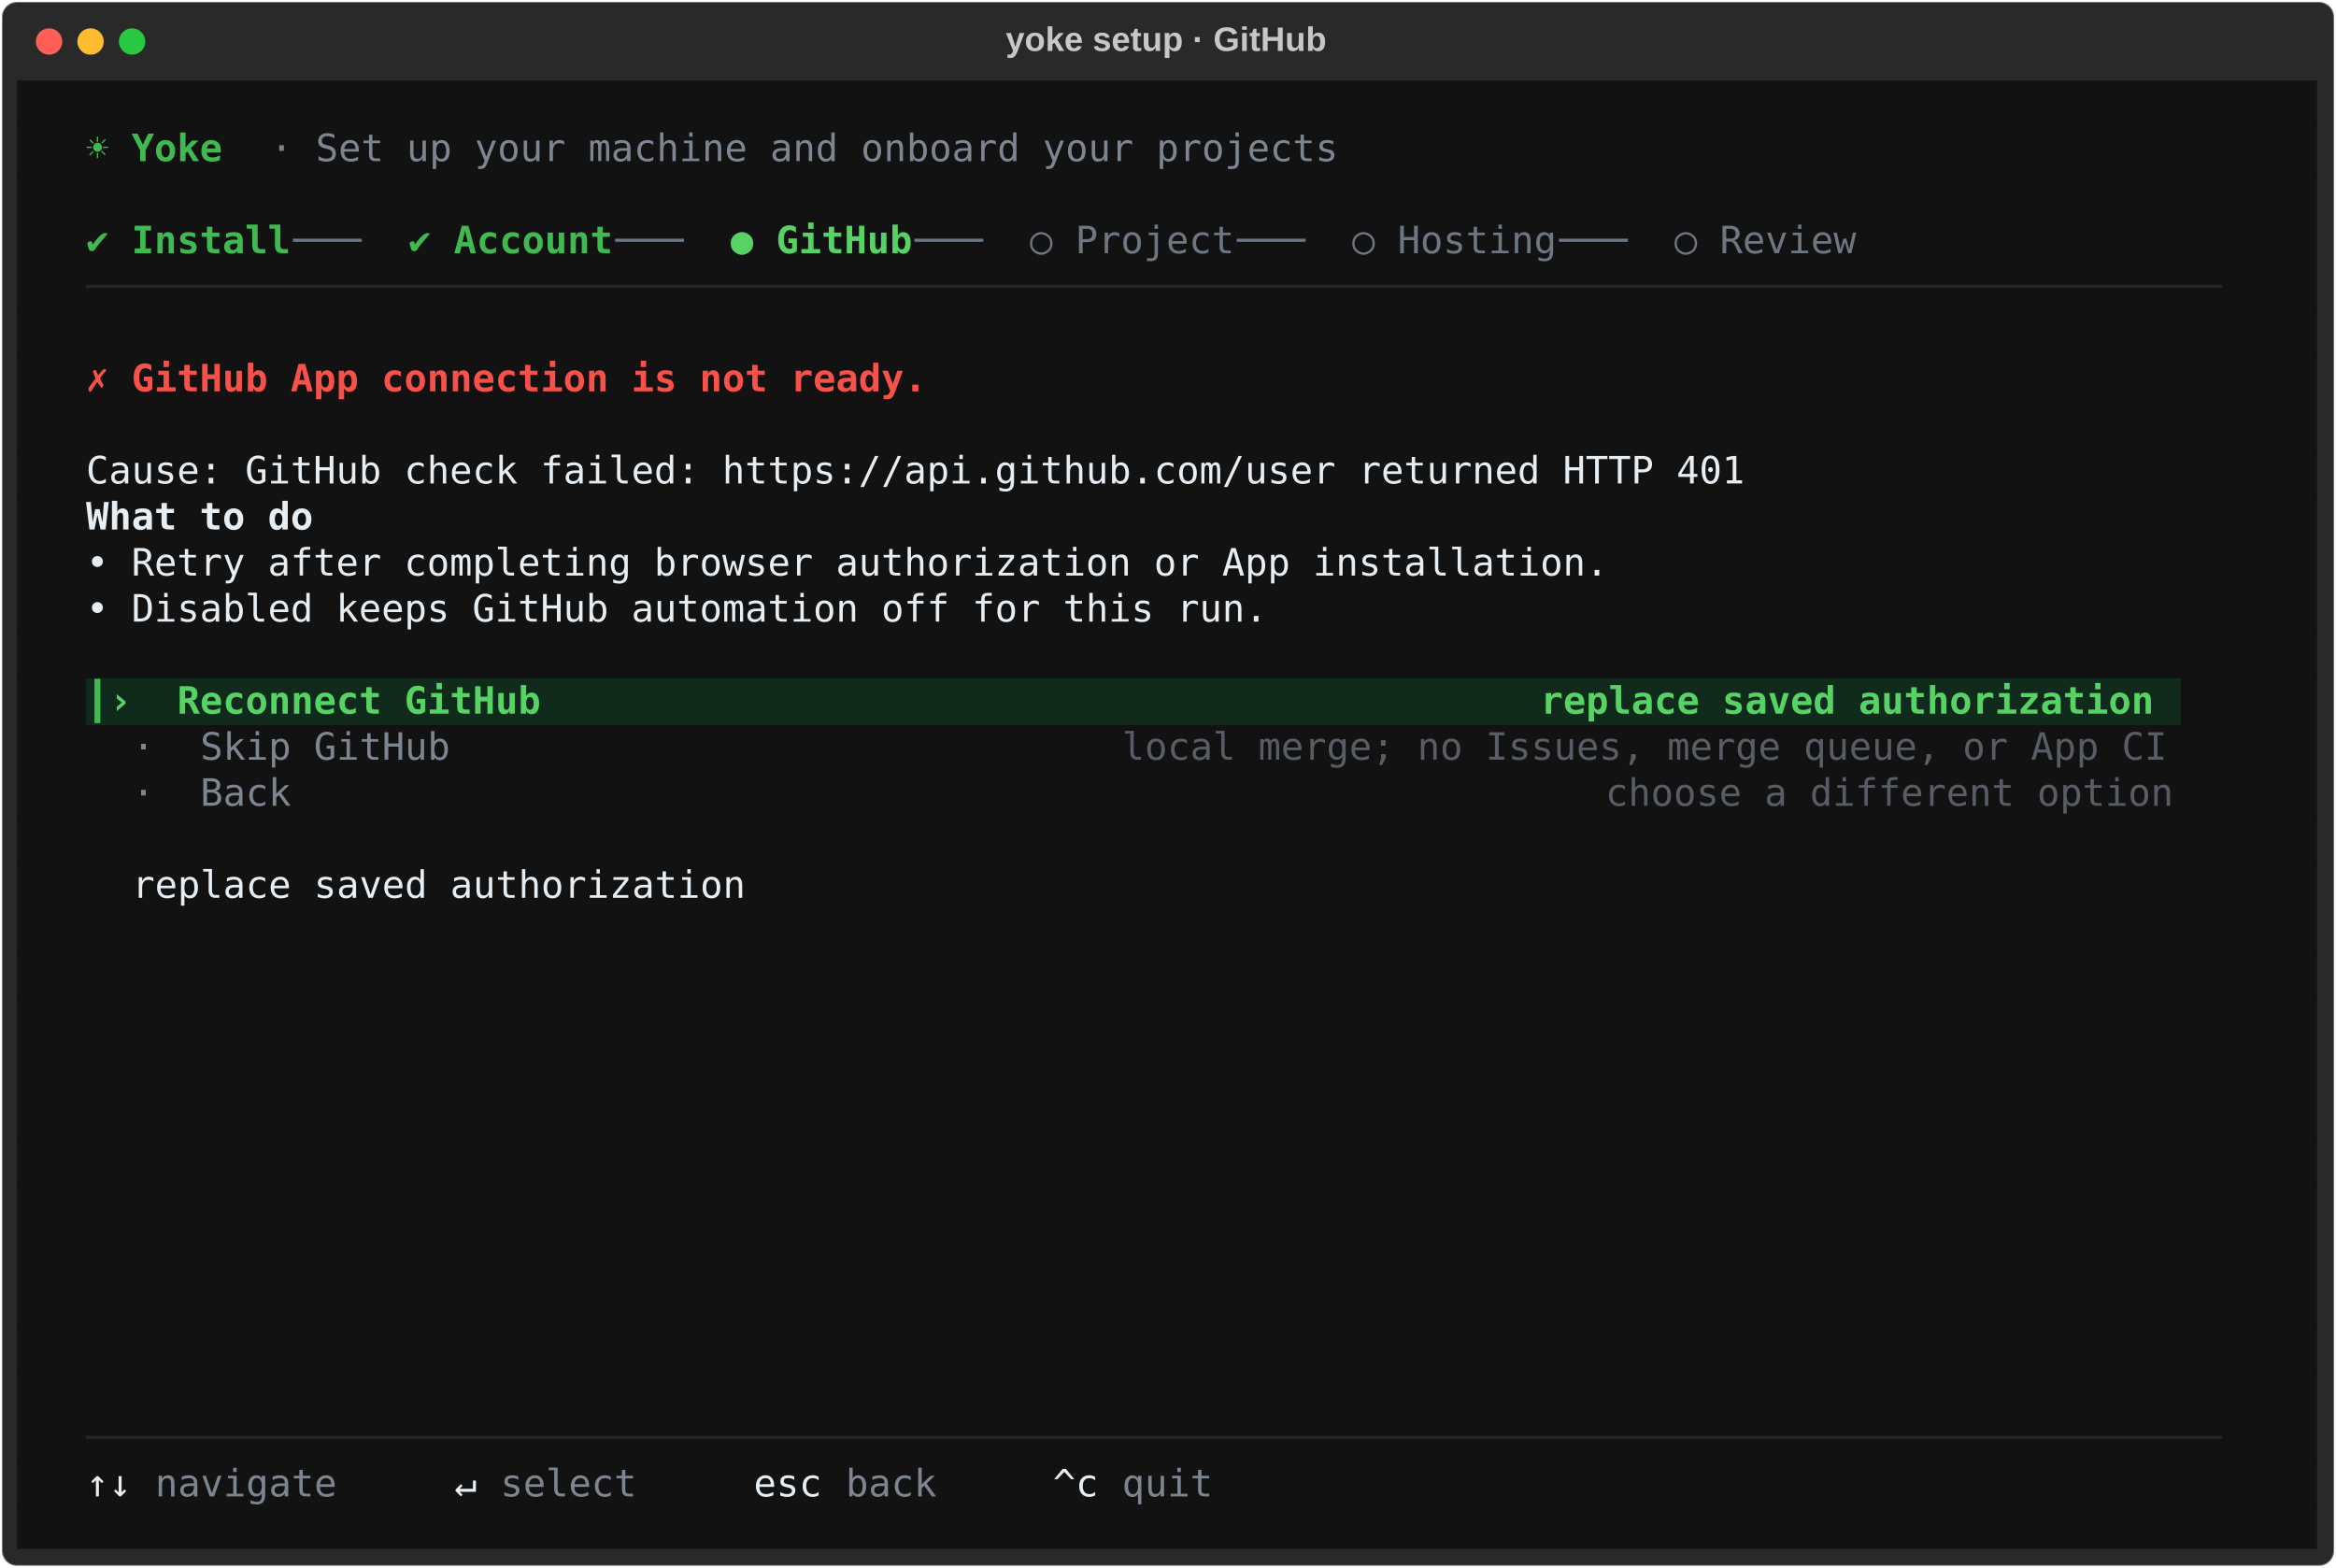
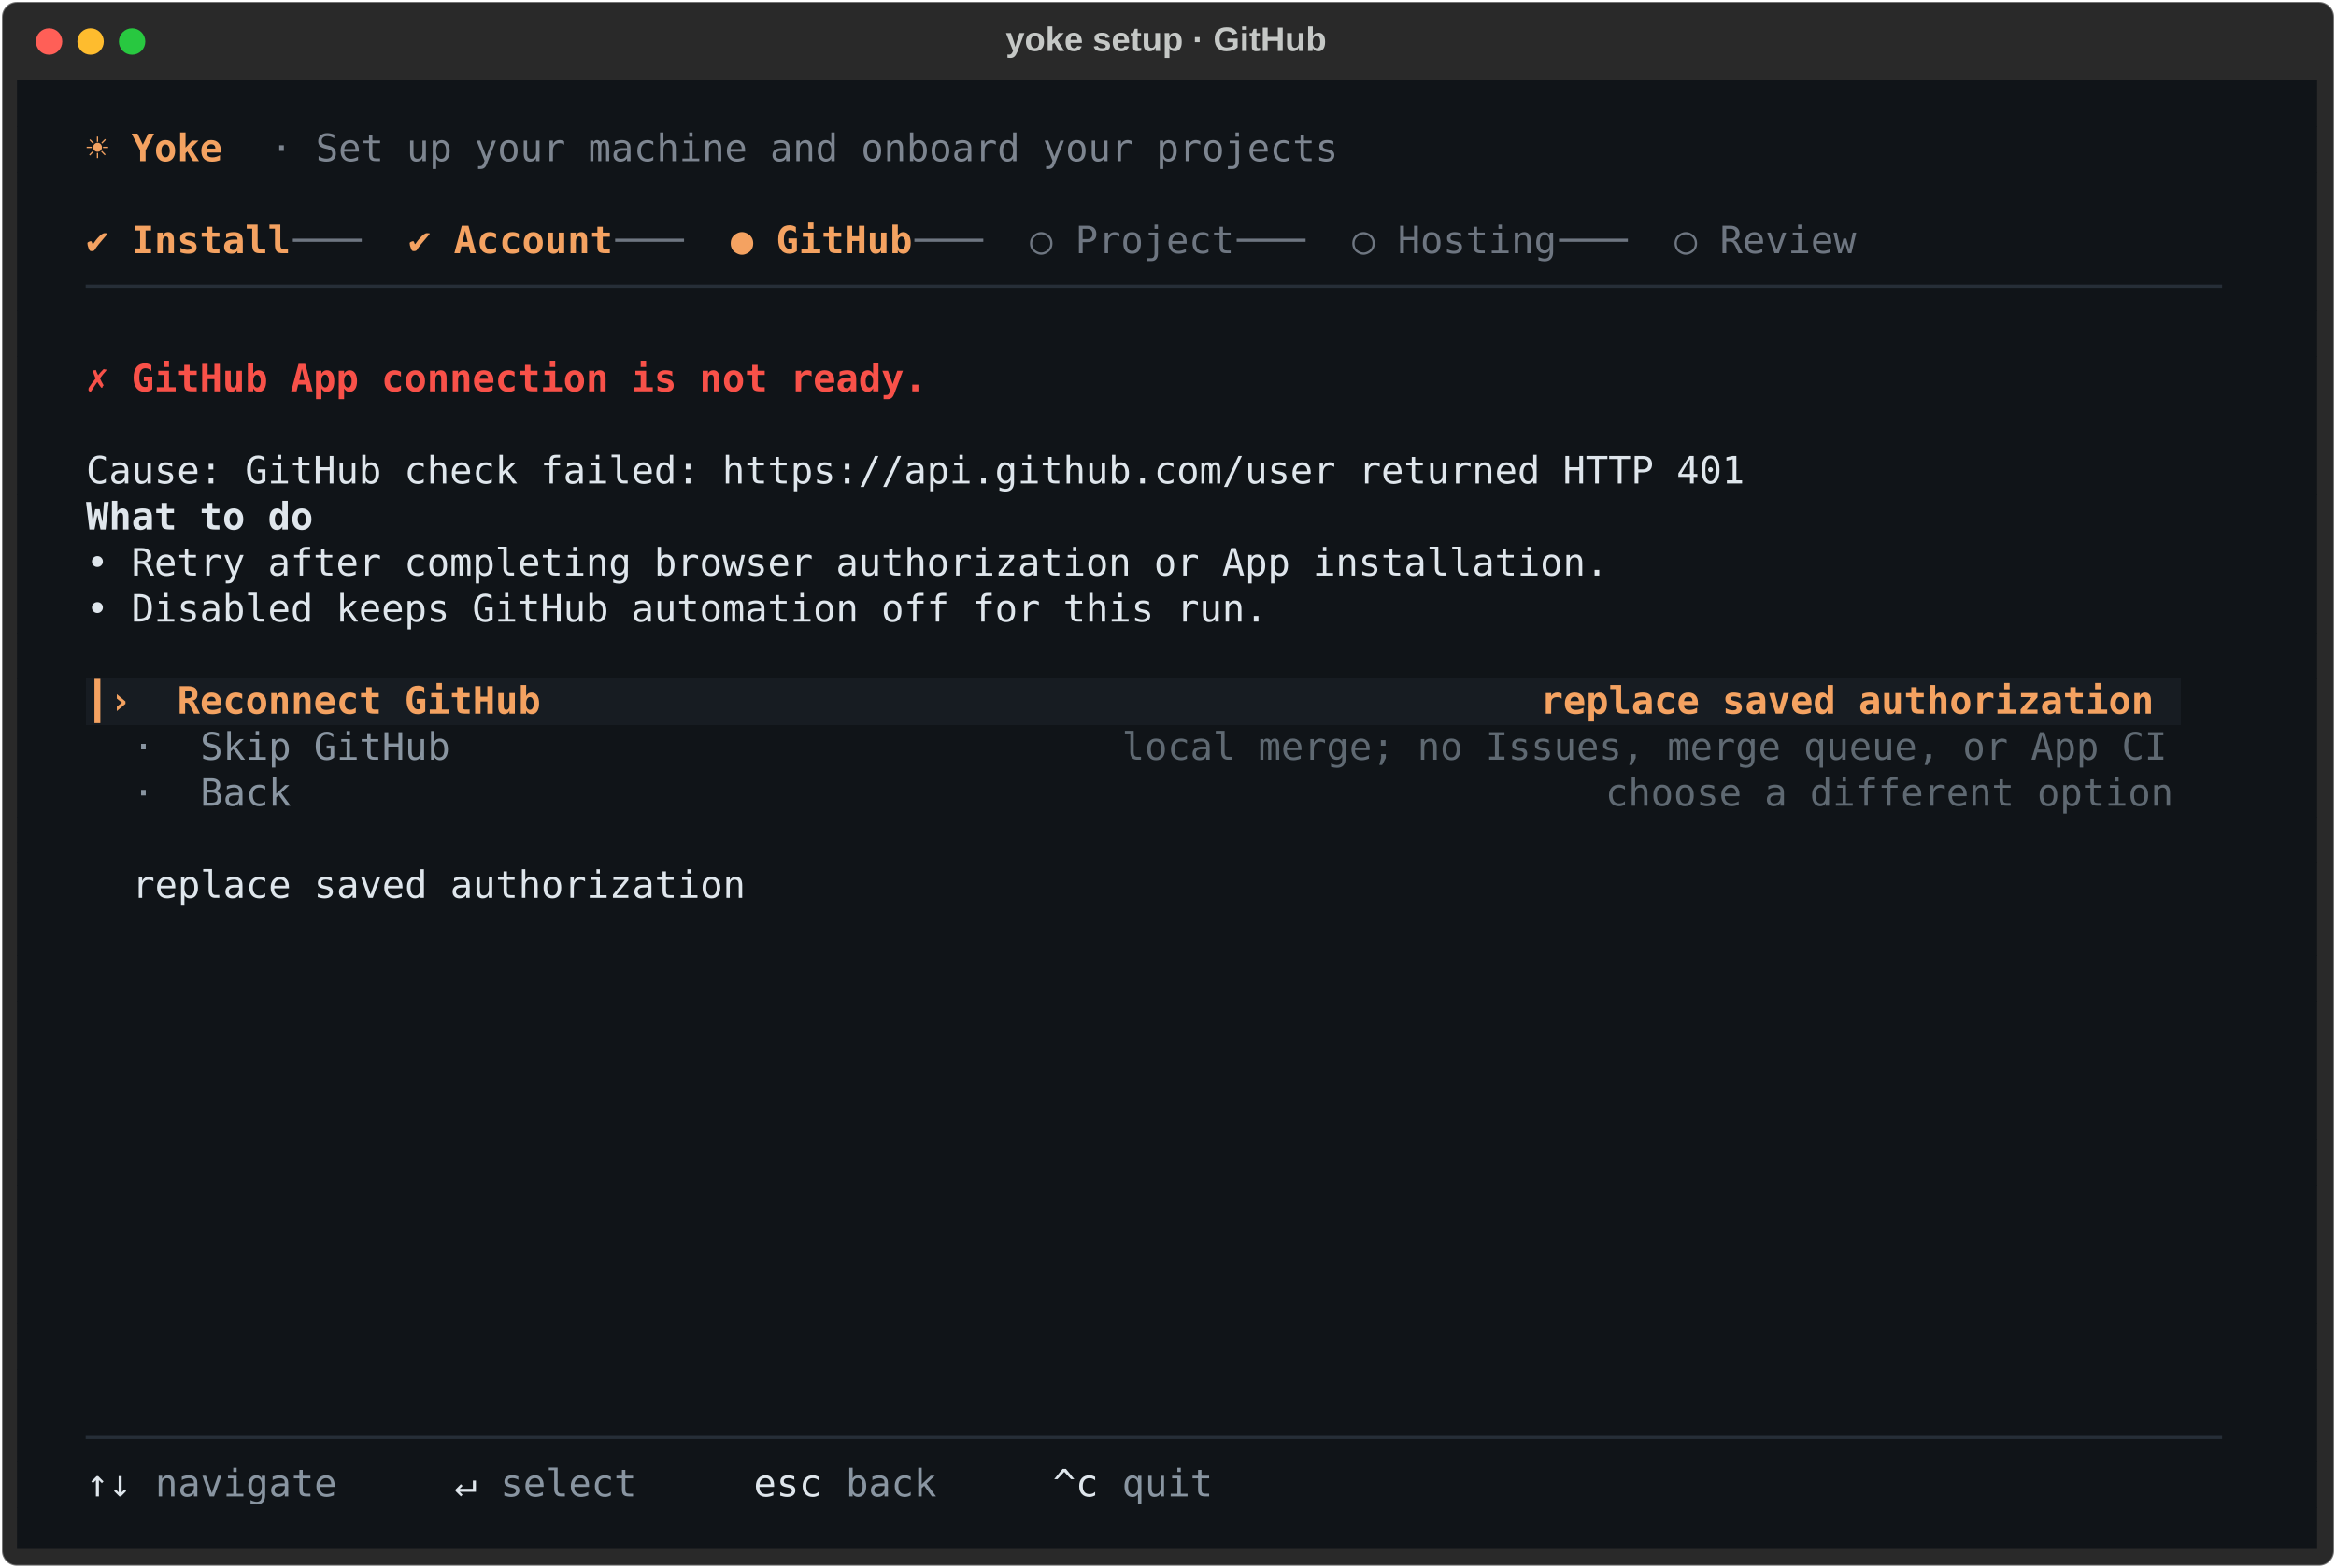
<svg xmlns="http://www.w3.org/2000/svg" class="rich-terminal" viewBox="0 0 1238 830.8">
  <style>

    @font-face {
        font-family: "Fira Code";
        src: local("FiraCode-Regular"),
                url("https://cdnjs.cloudflare.com/ajax/libs/firacode/{{VERSION}}/woff2/FiraCode-Regular.woff2") format("woff2"),
                url("https://cdnjs.cloudflare.com/ajax/libs/firacode/{{VERSION}}/woff/FiraCode-Regular.woff") format("woff");
        font-style: normal;
        font-weight: 400;
    }
    @font-face {
        font-family: "Fira Code";
        src: local("FiraCode-Bold"),
                url("https://cdnjs.cloudflare.com/ajax/libs/firacode/{{VERSION}}/woff2/FiraCode-Bold.woff2") format("woff2"),
                url("https://cdnjs.cloudflare.com/ajax/libs/firacode/{{VERSION}}/woff/FiraCode-Bold.woff") format("woff");
        font-style: bold;
        font-weight: 700;
    }

    .terminal-YOKE-matrix {
        font-family: Fira Code, monospace;
        font-size: 20px;
        line-height: 24.4px;
        font-variant-east-asian: full-width;
    }

    .terminal-YOKE-title {
        font-size: 18px;
        font-weight: bold;
        font-family: arial;
    }

- .terminal-YOKE-r2 { fill: #3fb950;font-weight: bold }
- .terminal-YOKE-r3 { fill: #e6edf3 }
+ .terminal-YOKE-r2 { fill: #f4a261;font-weight: bold }
+ .terminal-YOKE-r3 { fill: #dfe6ec }
.terminal-YOKE-r4 { fill: #7d8590 }
.terminal-YOKE-r5 { fill: #6e7681 }
- .terminal-YOKE-r6 { fill: #56d364;font-weight: bold }
- .terminal-YOKE-r7 { fill: #21262d }
- .terminal-YOKE-r8 { fill: #f85149;font-weight: bold }
- .terminal-YOKE-r9 { fill: #e6edf3;font-weight: bold }
- .terminal-YOKE-r10 { fill: #3fb950 }
- .terminal-YOKE-r12 { fill: #585d65 }
+ .terminal-YOKE-r6 { fill: #262e37 }
+ .terminal-YOKE-r7 { fill: #f85149;font-weight: bold }
+ .terminal-YOKE-r8 { fill: #dfe6ec;font-weight: bold }
+ .terminal-YOKE-r9 { fill: #f4a261 }
+ .terminal-YOKE-r11 { fill: #8995a1 }
+ .terminal-YOKE-r12 { fill: #5f6972 }
    </style>
  <defs>
    <clipPath id="terminal-YOKE-clip-terminal">
      <rect x="0" y="0" width="1219.0" height="779.8" />
    </clipPath>
    <clipPath id="terminal-YOKE-line-0">
      <rect x="0" y="1.5" width="1220" height="24.65" />
    </clipPath>
    <clipPath id="terminal-YOKE-line-1">
      <rect x="0" y="25.9" width="1220" height="24.65" />
    </clipPath>
    <clipPath id="terminal-YOKE-line-2">
      <rect x="0" y="50.3" width="1220" height="24.65" />
    </clipPath>
    <clipPath id="terminal-YOKE-line-3">
      <rect x="0" y="74.7" width="1220" height="24.65" />
    </clipPath>
    <clipPath id="terminal-YOKE-line-4">
      <rect x="0" y="99.1" width="1220" height="24.65" />
    </clipPath>
    <clipPath id="terminal-YOKE-line-5">
      <rect x="0" y="123.5" width="1220" height="24.65" />
    </clipPath>
    <clipPath id="terminal-YOKE-line-6">
      <rect x="0" y="147.9" width="1220" height="24.65" />
    </clipPath>
    <clipPath id="terminal-YOKE-line-7">
      <rect x="0" y="172.3" width="1220" height="24.65" />
    </clipPath>
    <clipPath id="terminal-YOKE-line-8">
      <rect x="0" y="196.7" width="1220" height="24.65" />
    </clipPath>
    <clipPath id="terminal-YOKE-line-9">
      <rect x="0" y="221.1" width="1220" height="24.65" />
    </clipPath>
    <clipPath id="terminal-YOKE-line-10">
      <rect x="0" y="245.5" width="1220" height="24.65" />
    </clipPath>
    <clipPath id="terminal-YOKE-line-11">
      <rect x="0" y="269.9" width="1220" height="24.65" />
    </clipPath>
    <clipPath id="terminal-YOKE-line-12">
      <rect x="0" y="294.3" width="1220" height="24.65" />
    </clipPath>
    <clipPath id="terminal-YOKE-line-13">
      <rect x="0" y="318.7" width="1220" height="24.65" />
    </clipPath>
    <clipPath id="terminal-YOKE-line-14">
      <rect x="0" y="343.1" width="1220" height="24.65" />
    </clipPath>
    <clipPath id="terminal-YOKE-line-15">
      <rect x="0" y="367.5" width="1220" height="24.65" />
    </clipPath>
    <clipPath id="terminal-YOKE-line-16">
      <rect x="0" y="391.9" width="1220" height="24.65" />
    </clipPath>
    <clipPath id="terminal-YOKE-line-17">
      <rect x="0" y="416.3" width="1220" height="24.65" />
    </clipPath>
    <clipPath id="terminal-YOKE-line-18">
      <rect x="0" y="440.7" width="1220" height="24.65" />
    </clipPath>
    <clipPath id="terminal-YOKE-line-19">
      <rect x="0" y="465.1" width="1220" height="24.65" />
    </clipPath>
    <clipPath id="terminal-YOKE-line-20">
      <rect x="0" y="489.5" width="1220" height="24.65" />
    </clipPath>
    <clipPath id="terminal-YOKE-line-21">
      <rect x="0" y="513.9" width="1220" height="24.65" />
    </clipPath>
    <clipPath id="terminal-YOKE-line-22">
      <rect x="0" y="538.3" width="1220" height="24.65" />
    </clipPath>
    <clipPath id="terminal-YOKE-line-23">
      <rect x="0" y="562.7" width="1220" height="24.65" />
    </clipPath>
    <clipPath id="terminal-YOKE-line-24">
      <rect x="0" y="587.1" width="1220" height="24.65" />
    </clipPath>
    <clipPath id="terminal-YOKE-line-25">
      <rect x="0" y="611.5" width="1220" height="24.65" />
    </clipPath>
    <clipPath id="terminal-YOKE-line-26">
      <rect x="0" y="635.9" width="1220" height="24.65" />
    </clipPath>
    <clipPath id="terminal-YOKE-line-27">
      <rect x="0" y="660.3" width="1220" height="24.65" />
    </clipPath>
    <clipPath id="terminal-YOKE-line-28">
      <rect x="0" y="684.7" width="1220" height="24.65" />
    </clipPath>
    <clipPath id="terminal-YOKE-line-29">
      <rect x="0" y="709.1" width="1220" height="24.65" />
    </clipPath>
    <clipPath id="terminal-YOKE-line-30">
      <rect x="0" y="733.5" width="1220" height="24.65" />
    </clipPath>
  </defs>
  <rect fill="#292929" stroke="rgba(255,255,255,0.35)" stroke-width="1" x="1" y="1" width="1236" height="828.8" rx="8" />
  <text class="terminal-YOKE-title" fill="#c5c8c6" text-anchor="middle" x="618" y="27">yoke setup · GitHub</text>
  <g transform="translate(26,22)">
    <circle cx="0" cy="0" r="7" fill="#ff5f57" />
    <circle cx="22" cy="0" r="7" fill="#febc2e" />
    <circle cx="44" cy="0" r="7" fill="#28c840" />
  </g>
  <g transform="translate(9, 41)" clip-path="url(#terminal-YOKE-clip-terminal)">
-     <rect fill="#121212" x="0" y="1.5" width="1220" height="24.65" shape-rendering="crispEdges" />
-     <rect fill="#121212" x="0" y="25.9" width="36.6" height="24.65" shape-rendering="crispEdges" />
-     <rect fill="#121212" x="36.6" y="25.9" width="73.2" height="24.65" shape-rendering="crispEdges" />
-     <rect fill="#121212" x="109.8" y="25.9" width="24.4" height="24.65" shape-rendering="crispEdges" />
-     <rect fill="#121212" x="134.2" y="25.9" width="573.4" height="24.65" shape-rendering="crispEdges" />
-     <rect fill="#121212" x="707.6" y="25.9" width="475.8" height="24.65" shape-rendering="crispEdges" />
-     <rect fill="#121212" x="1183.4" y="25.9" width="36.6" height="24.65" shape-rendering="crispEdges" />
-     <rect fill="#121212" x="0" y="50.3" width="1220" height="24.65" shape-rendering="crispEdges" />
-     <rect fill="#121212" x="0" y="74.7" width="36.6" height="24.65" shape-rendering="crispEdges" />
-     <rect fill="#121212" x="36.6" y="74.7" width="109.8" height="24.65" shape-rendering="crispEdges" />
-     <rect fill="#121212" x="146.4" y="74.7" width="61" height="24.65" shape-rendering="crispEdges" />
-     <rect fill="#121212" x="207.4" y="74.7" width="109.8" height="24.65" shape-rendering="crispEdges" />
-     <rect fill="#121212" x="317.2" y="74.7" width="61" height="24.65" shape-rendering="crispEdges" />
-     <rect fill="#121212" x="378.2" y="74.7" width="97.6" height="24.65" shape-rendering="crispEdges" />
-     <rect fill="#121212" x="475.8" y="74.7" width="61" height="24.65" shape-rendering="crispEdges" />
-     <rect fill="#121212" x="536.8" y="74.7" width="109.8" height="24.65" shape-rendering="crispEdges" />
-     <rect fill="#121212" x="646.6" y="74.7" width="61" height="24.65" shape-rendering="crispEdges" />
-     <rect fill="#121212" x="707.6" y="74.7" width="109.8" height="24.65" shape-rendering="crispEdges" />
-     <rect fill="#121212" x="817.4" y="74.7" width="61" height="24.65" shape-rendering="crispEdges" />
-     <rect fill="#121212" x="878.4" y="74.7" width="97.6" height="24.65" shape-rendering="crispEdges" />
-     <rect fill="#121212" x="976" y="74.7" width="207.4" height="24.65" shape-rendering="crispEdges" />
-     <rect fill="#121212" x="1183.4" y="74.7" width="36.6" height="24.65" shape-rendering="crispEdges" />
-     <rect fill="#121212" x="0" y="99.1" width="36.6" height="24.65" shape-rendering="crispEdges" />
-     <rect fill="#121212" x="36.6" y="99.1" width="1146.8" height="24.65" shape-rendering="crispEdges" />
-     <rect fill="#121212" x="1183.4" y="99.1" width="36.6" height="24.65" shape-rendering="crispEdges" />
-     <rect fill="#121212" x="0" y="123.5" width="1220" height="24.65" shape-rendering="crispEdges" />
-     <rect fill="#121212" x="0" y="147.9" width="36.6" height="24.65" shape-rendering="crispEdges" />
-     <rect fill="#121212" x="36.6" y="147.9" width="451.4" height="24.65" shape-rendering="crispEdges" />
-     <rect fill="#121212" x="488" y="147.9" width="695.4" height="24.65" shape-rendering="crispEdges" />
-     <rect fill="#121212" x="1183.4" y="147.9" width="36.6" height="24.65" shape-rendering="crispEdges" />
-     <rect fill="#121212" x="0" y="172.3" width="36.6" height="24.65" shape-rendering="crispEdges" />
-     <rect fill="#121212" x="36.6" y="172.3" width="0" height="24.65" shape-rendering="crispEdges" />
-     <rect fill="#121212" x="36.6" y="172.3" width="1146.8" height="24.65" shape-rendering="crispEdges" />
-     <rect fill="#121212" x="1183.4" y="172.3" width="36.6" height="24.65" shape-rendering="crispEdges" />
-     <rect fill="#121212" x="0" y="196.7" width="36.6" height="24.65" shape-rendering="crispEdges" />
-     <rect fill="#121212" x="36.6" y="196.7" width="890.6" height="24.65" shape-rendering="crispEdges" />
-     <rect fill="#121212" x="927.2" y="196.7" width="256.2" height="24.65" shape-rendering="crispEdges" />
-     <rect fill="#121212" x="1183.4" y="196.7" width="36.6" height="24.65" shape-rendering="crispEdges" />
-     <rect fill="#121212" x="0" y="221.1" width="36.6" height="24.65" shape-rendering="crispEdges" />
-     <rect fill="#121212" x="36.6" y="221.1" width="122" height="24.65" shape-rendering="crispEdges" />
-     <rect fill="#121212" x="158.6" y="221.1" width="1024.8" height="24.65" shape-rendering="crispEdges" />
-     <rect fill="#121212" x="1183.4" y="221.1" width="36.6" height="24.65" shape-rendering="crispEdges" />
-     <rect fill="#121212" x="0" y="245.5" width="36.6" height="24.65" shape-rendering="crispEdges" />
-     <rect fill="#121212" x="36.6" y="245.5" width="841.8" height="24.65" shape-rendering="crispEdges" />
-     <rect fill="#121212" x="878.4" y="245.5" width="305" height="24.65" shape-rendering="crispEdges" />
-     <rect fill="#121212" x="1183.4" y="245.5" width="36.6" height="24.65" shape-rendering="crispEdges" />
-     <rect fill="#121212" x="0" y="269.9" width="36.6" height="24.65" shape-rendering="crispEdges" />
-     <rect fill="#121212" x="36.6" y="269.9" width="658.8" height="24.65" shape-rendering="crispEdges" />
-     <rect fill="#121212" x="695.4" y="269.9" width="488" height="24.65" shape-rendering="crispEdges" />
-     <rect fill="#121212" x="1183.4" y="269.9" width="36.6" height="24.65" shape-rendering="crispEdges" />
-     <rect fill="#121212" x="0" y="294.3" width="36.6" height="24.65" shape-rendering="crispEdges" />
-     <rect fill="#121212" x="36.6" y="294.3" width="0" height="24.65" shape-rendering="crispEdges" />
-     <rect fill="#121212" x="36.6" y="294.3" width="1146.8" height="24.65" shape-rendering="crispEdges" />
-     <rect fill="#121212" x="1183.4" y="294.3" width="36.6" height="24.65" shape-rendering="crispEdges" />
-     <rect fill="#121212" x="0" y="318.7" width="36.6" height="24.65" shape-rendering="crispEdges" />
-     <rect fill="#102a1c" x="36.6" y="318.7" width="12.2" height="24.65" shape-rendering="crispEdges" />
-     <rect fill="#102a1c" x="48.8" y="318.7" width="1098" height="24.65" shape-rendering="crispEdges" />
-     <rect fill="#121212" x="1146.8" y="318.7" width="36.6" height="24.65" shape-rendering="crispEdges" />
-     <rect fill="#121212" x="1183.4" y="318.7" width="36.6" height="24.65" shape-rendering="crispEdges" />
-     <rect fill="#121212" x="0" y="343.1" width="36.6" height="24.65" shape-rendering="crispEdges" />
-     <rect fill="#121212" x="36.6" y="343.1" width="12.2" height="24.65" shape-rendering="crispEdges" />
-     <rect fill="#121212" x="48.8" y="343.1" width="12.2" height="24.65" shape-rendering="crispEdges" />
-     <rect fill="#121212" x="61" y="343.1" width="524.6" height="24.65" shape-rendering="crispEdges" />
-     <rect fill="#121212" x="585.6" y="343.1" width="561.2" height="24.65" shape-rendering="crispEdges" />
-     <rect fill="#121212" x="1146.8" y="343.1" width="36.6" height="24.65" shape-rendering="crispEdges" />
-     <rect fill="#121212" x="1183.4" y="343.1" width="36.6" height="24.65" shape-rendering="crispEdges" />
-     <rect fill="#121212" x="0" y="367.5" width="36.6" height="24.65" shape-rendering="crispEdges" />
-     <rect fill="#121212" x="36.6" y="367.5" width="12.2" height="24.65" shape-rendering="crispEdges" />
-     <rect fill="#121212" x="48.8" y="367.5" width="12.2" height="24.65" shape-rendering="crispEdges" />
-     <rect fill="#121212" x="61" y="367.5" width="780.8" height="24.65" shape-rendering="crispEdges" />
-     <rect fill="#121212" x="841.8" y="367.5" width="305" height="24.65" shape-rendering="crispEdges" />
-     <rect fill="#121212" x="1146.8" y="367.5" width="36.6" height="24.65" shape-rendering="crispEdges" />
-     <rect fill="#121212" x="1183.4" y="367.5" width="36.6" height="24.65" shape-rendering="crispEdges" />
-     <rect fill="#121212" x="0" y="391.9" width="36.6" height="24.65" shape-rendering="crispEdges" />
-     <rect fill="#121212" x="36.6" y="391.9" width="1110.2" height="24.65" shape-rendering="crispEdges" />
-     <rect fill="#121212" x="1146.8" y="391.9" width="36.6" height="24.65" shape-rendering="crispEdges" />
-     <rect fill="#121212" x="1183.4" y="391.9" width="36.6" height="24.65" shape-rendering="crispEdges" />
-     <rect fill="#121212" x="0" y="416.3" width="36.6" height="24.65" shape-rendering="crispEdges" />
-     <rect fill="#121212" x="36.6" y="416.3" width="24.4" height="24.65" shape-rendering="crispEdges" />
-     <rect fill="#121212" x="61" y="416.3" width="329.4" height="24.65" shape-rendering="crispEdges" />
-     <rect fill="#121212" x="390.4" y="416.3" width="719.8" height="24.65" shape-rendering="crispEdges" />
-     <rect fill="#121212" x="1110.2" y="416.3" width="36.6" height="24.65" shape-rendering="crispEdges" />
-     <rect fill="#121212" x="1146.8" y="416.3" width="36.6" height="24.65" shape-rendering="crispEdges" />
-     <rect fill="#121212" x="1183.4" y="416.3" width="36.6" height="24.65" shape-rendering="crispEdges" />
-     <rect fill="#121212" x="0" y="440.7" width="36.6" height="24.65" shape-rendering="crispEdges" />
-     <rect fill="#121212" x="36.6" y="440.7" width="1146.8" height="24.65" shape-rendering="crispEdges" />
-     <rect fill="#121212" x="1183.4" y="440.7" width="36.6" height="24.65" shape-rendering="crispEdges" />
-     <rect fill="#121212" x="0" y="465.1" width="36.6" height="24.65" shape-rendering="crispEdges" />
-     <rect fill="#121212" x="36.6" y="465.1" width="1146.8" height="24.65" shape-rendering="crispEdges" />
-     <rect fill="#121212" x="1183.4" y="465.1" width="36.6" height="24.65" shape-rendering="crispEdges" />
-     <rect fill="#121212" x="0" y="489.5" width="36.6" height="24.65" shape-rendering="crispEdges" />
-     <rect fill="#121212" x="36.6" y="489.5" width="1146.8" height="24.65" shape-rendering="crispEdges" />
-     <rect fill="#121212" x="1183.4" y="489.5" width="36.6" height="24.65" shape-rendering="crispEdges" />
-     <rect fill="#121212" x="0" y="513.9" width="36.6" height="24.65" shape-rendering="crispEdges" />
-     <rect fill="#121212" x="36.6" y="513.9" width="1146.8" height="24.65" shape-rendering="crispEdges" />
-     <rect fill="#121212" x="1183.4" y="513.9" width="36.6" height="24.65" shape-rendering="crispEdges" />
-     <rect fill="#121212" x="0" y="538.3" width="36.6" height="24.65" shape-rendering="crispEdges" />
-     <rect fill="#121212" x="36.6" y="538.3" width="1146.8" height="24.65" shape-rendering="crispEdges" />
-     <rect fill="#121212" x="1183.4" y="538.3" width="36.6" height="24.65" shape-rendering="crispEdges" />
-     <rect fill="#121212" x="0" y="562.7" width="36.6" height="24.65" shape-rendering="crispEdges" />
-     <rect fill="#121212" x="36.6" y="562.7" width="1146.8" height="24.65" shape-rendering="crispEdges" />
-     <rect fill="#121212" x="1183.4" y="562.7" width="36.6" height="24.65" shape-rendering="crispEdges" />
-     <rect fill="#121212" x="0" y="587.1" width="36.6" height="24.65" shape-rendering="crispEdges" />
-     <rect fill="#121212" x="36.6" y="587.1" width="1146.8" height="24.65" shape-rendering="crispEdges" />
-     <rect fill="#121212" x="1183.4" y="587.1" width="36.6" height="24.65" shape-rendering="crispEdges" />
-     <rect fill="#121212" x="0" y="611.5" width="36.6" height="24.65" shape-rendering="crispEdges" />
-     <rect fill="#121212" x="36.6" y="611.5" width="1146.8" height="24.65" shape-rendering="crispEdges" />
-     <rect fill="#121212" x="1183.4" y="611.5" width="36.6" height="24.65" shape-rendering="crispEdges" />
-     <rect fill="#121212" x="0" y="635.9" width="36.6" height="24.65" shape-rendering="crispEdges" />
-     <rect fill="#121212" x="36.6" y="635.9" width="1146.8" height="24.65" shape-rendering="crispEdges" />
-     <rect fill="#121212" x="1183.4" y="635.9" width="36.6" height="24.65" shape-rendering="crispEdges" />
-     <rect fill="#121212" x="0" y="660.3" width="36.6" height="24.65" shape-rendering="crispEdges" />
-     <rect fill="#121212" x="36.6" y="660.3" width="1146.8" height="24.65" shape-rendering="crispEdges" />
-     <rect fill="#121212" x="1183.4" y="660.3" width="36.6" height="24.65" shape-rendering="crispEdges" />
-     <rect fill="#121212" x="0" y="684.7" width="36.6" height="24.65" shape-rendering="crispEdges" />
-     <rect fill="#121212" x="36.6" y="684.7" width="1146.8" height="24.65" shape-rendering="crispEdges" />
-     <rect fill="#121212" x="1183.4" y="684.7" width="36.6" height="24.65" shape-rendering="crispEdges" />
-     <rect fill="#121212" x="0" y="709.1" width="36.6" height="24.65" shape-rendering="crispEdges" />
-     <rect fill="#121212" x="36.6" y="709.1" width="1146.8" height="24.65" shape-rendering="crispEdges" />
-     <rect fill="#121212" x="1183.4" y="709.1" width="36.6" height="24.65" shape-rendering="crispEdges" />
-     <rect fill="#121212" x="0" y="733.5" width="36.6" height="24.65" shape-rendering="crispEdges" />
-     <rect fill="#121212" x="36.6" y="733.5" width="24.4" height="24.65" shape-rendering="crispEdges" />
-     <rect fill="#121212" x="61" y="733.5" width="12.2" height="24.65" shape-rendering="crispEdges" />
-     <rect fill="#121212" x="73.2" y="733.5" width="97.6" height="24.65" shape-rendering="crispEdges" />
-     <rect fill="#121212" x="170.8" y="733.5" width="61" height="24.65" shape-rendering="crispEdges" />
-     <rect fill="#121212" x="231.8" y="733.5" width="12.2" height="24.65" shape-rendering="crispEdges" />
-     <rect fill="#121212" x="244" y="733.5" width="12.2" height="24.65" shape-rendering="crispEdges" />
-     <rect fill="#121212" x="256.2" y="733.5" width="73.2" height="24.65" shape-rendering="crispEdges" />
-     <rect fill="#121212" x="329.4" y="733.5" width="61" height="24.65" shape-rendering="crispEdges" />
-     <rect fill="#121212" x="390.4" y="733.5" width="36.6" height="24.65" shape-rendering="crispEdges" />
-     <rect fill="#121212" x="427" y="733.5" width="12.2" height="24.65" shape-rendering="crispEdges" />
-     <rect fill="#121212" x="439.2" y="733.5" width="48.8" height="24.65" shape-rendering="crispEdges" />
-     <rect fill="#121212" x="488" y="733.5" width="61" height="24.65" shape-rendering="crispEdges" />
-     <rect fill="#121212" x="549" y="733.5" width="24.4" height="24.65" shape-rendering="crispEdges" />
-     <rect fill="#121212" x="573.4" y="733.5" width="12.2" height="24.65" shape-rendering="crispEdges" />
-     <rect fill="#121212" x="585.6" y="733.5" width="48.8" height="24.65" shape-rendering="crispEdges" />
-     <rect fill="#121212" x="634.4" y="733.5" width="549" height="24.65" shape-rendering="crispEdges" />
-     <rect fill="#121212" x="1183.4" y="733.5" width="36.6" height="24.65" shape-rendering="crispEdges" />
-     <rect fill="#121212" x="0" y="757.9" width="1220" height="24.65" shape-rendering="crispEdges" />
+     <rect fill="#101418" x="0" y="1.5" width="1220" height="24.65" shape-rendering="crispEdges" />
+     <rect fill="#101418" x="0" y="25.9" width="36.6" height="24.65" shape-rendering="crispEdges" />
+     <rect fill="#101418" x="36.6" y="25.9" width="73.2" height="24.65" shape-rendering="crispEdges" />
+     <rect fill="#101418" x="109.8" y="25.9" width="24.4" height="24.65" shape-rendering="crispEdges" />
+     <rect fill="#101418" x="134.2" y="25.9" width="573.4" height="24.65" shape-rendering="crispEdges" />
+     <rect fill="#101418" x="707.6" y="25.9" width="475.8" height="24.65" shape-rendering="crispEdges" />
+     <rect fill="#101418" x="1183.4" y="25.9" width="36.6" height="24.65" shape-rendering="crispEdges" />
+     <rect fill="#101418" x="0" y="50.3" width="1220" height="24.65" shape-rendering="crispEdges" />
+     <rect fill="#101418" x="0" y="74.7" width="36.6" height="24.65" shape-rendering="crispEdges" />
+     <rect fill="#101418" x="36.6" y="74.7" width="109.8" height="24.65" shape-rendering="crispEdges" />
+     <rect fill="#101418" x="146.4" y="74.7" width="61" height="24.65" shape-rendering="crispEdges" />
+     <rect fill="#101418" x="207.4" y="74.7" width="109.8" height="24.65" shape-rendering="crispEdges" />
+     <rect fill="#101418" x="317.2" y="74.7" width="61" height="24.65" shape-rendering="crispEdges" />
+     <rect fill="#101418" x="378.2" y="74.7" width="97.6" height="24.65" shape-rendering="crispEdges" />
+     <rect fill="#101418" x="475.8" y="74.7" width="61" height="24.65" shape-rendering="crispEdges" />
+     <rect fill="#101418" x="536.8" y="74.7" width="109.8" height="24.65" shape-rendering="crispEdges" />
+     <rect fill="#101418" x="646.6" y="74.7" width="61" height="24.65" shape-rendering="crispEdges" />
+     <rect fill="#101418" x="707.6" y="74.7" width="109.8" height="24.65" shape-rendering="crispEdges" />
+     <rect fill="#101418" x="817.4" y="74.7" width="61" height="24.65" shape-rendering="crispEdges" />
+     <rect fill="#101418" x="878.4" y="74.7" width="97.6" height="24.65" shape-rendering="crispEdges" />
+     <rect fill="#101418" x="976" y="74.7" width="207.4" height="24.65" shape-rendering="crispEdges" />
+     <rect fill="#101418" x="1183.4" y="74.7" width="36.6" height="24.65" shape-rendering="crispEdges" />
+     <rect fill="#101418" x="0" y="99.1" width="36.6" height="24.65" shape-rendering="crispEdges" />
+     <rect fill="#101418" x="36.6" y="99.1" width="1146.8" height="24.65" shape-rendering="crispEdges" />
+     <rect fill="#101418" x="1183.4" y="99.1" width="36.6" height="24.65" shape-rendering="crispEdges" />
+     <rect fill="#101418" x="0" y="123.5" width="1220" height="24.65" shape-rendering="crispEdges" />
+     <rect fill="#101418" x="0" y="147.9" width="36.6" height="24.65" shape-rendering="crispEdges" />
+     <rect fill="#101418" x="36.6" y="147.9" width="451.4" height="24.65" shape-rendering="crispEdges" />
+     <rect fill="#101418" x="488" y="147.9" width="695.4" height="24.65" shape-rendering="crispEdges" />
+     <rect fill="#101418" x="1183.4" y="147.9" width="36.6" height="24.65" shape-rendering="crispEdges" />
+     <rect fill="#101418" x="0" y="172.3" width="36.6" height="24.65" shape-rendering="crispEdges" />
+     <rect fill="#101418" x="36.6" y="172.3" width="0" height="24.65" shape-rendering="crispEdges" />
+     <rect fill="#101418" x="36.6" y="172.3" width="1146.8" height="24.65" shape-rendering="crispEdges" />
+     <rect fill="#101418" x="1183.4" y="172.3" width="36.6" height="24.65" shape-rendering="crispEdges" />
+     <rect fill="#101418" x="0" y="196.7" width="36.6" height="24.65" shape-rendering="crispEdges" />
+     <rect fill="#101418" x="36.6" y="196.7" width="890.6" height="24.65" shape-rendering="crispEdges" />
+     <rect fill="#101418" x="927.2" y="196.7" width="256.2" height="24.65" shape-rendering="crispEdges" />
+     <rect fill="#101418" x="1183.4" y="196.7" width="36.6" height="24.65" shape-rendering="crispEdges" />
+     <rect fill="#101418" x="0" y="221.1" width="36.6" height="24.65" shape-rendering="crispEdges" />
+     <rect fill="#101418" x="36.6" y="221.1" width="122" height="24.65" shape-rendering="crispEdges" />
+     <rect fill="#101418" x="158.6" y="221.1" width="1024.8" height="24.65" shape-rendering="crispEdges" />
+     <rect fill="#101418" x="1183.4" y="221.1" width="36.6" height="24.65" shape-rendering="crispEdges" />
+     <rect fill="#101418" x="0" y="245.5" width="36.6" height="24.65" shape-rendering="crispEdges" />
+     <rect fill="#101418" x="36.6" y="245.5" width="841.8" height="24.65" shape-rendering="crispEdges" />
+     <rect fill="#101418" x="878.4" y="245.5" width="305" height="24.65" shape-rendering="crispEdges" />
+     <rect fill="#101418" x="1183.4" y="245.5" width="36.6" height="24.65" shape-rendering="crispEdges" />
+     <rect fill="#101418" x="0" y="269.9" width="36.6" height="24.65" shape-rendering="crispEdges" />
+     <rect fill="#101418" x="36.6" y="269.9" width="658.8" height="24.65" shape-rendering="crispEdges" />
+     <rect fill="#101418" x="695.4" y="269.9" width="488" height="24.65" shape-rendering="crispEdges" />
+     <rect fill="#101418" x="1183.4" y="269.9" width="36.6" height="24.65" shape-rendering="crispEdges" />
+     <rect fill="#101418" x="0" y="294.3" width="36.6" height="24.65" shape-rendering="crispEdges" />
+     <rect fill="#101418" x="36.6" y="294.3" width="0" height="24.65" shape-rendering="crispEdges" />
+     <rect fill="#101418" x="36.6" y="294.3" width="1146.8" height="24.65" shape-rendering="crispEdges" />
+     <rect fill="#101418" x="1183.4" y="294.3" width="36.6" height="24.65" shape-rendering="crispEdges" />
+     <rect fill="#101418" x="0" y="318.7" width="36.6" height="24.65" shape-rendering="crispEdges" />
+     <rect fill="#171c22" x="36.6" y="318.7" width="12.2" height="24.65" shape-rendering="crispEdges" />
+     <rect fill="#171c22" x="48.8" y="318.7" width="1098" height="24.65" shape-rendering="crispEdges" />
+     <rect fill="#101418" x="1146.8" y="318.7" width="36.6" height="24.65" shape-rendering="crispEdges" />
+     <rect fill="#101418" x="1183.4" y="318.7" width="36.6" height="24.65" shape-rendering="crispEdges" />
+     <rect fill="#101418" x="0" y="343.1" width="36.6" height="24.65" shape-rendering="crispEdges" />
+     <rect fill="#101418" x="36.6" y="343.1" width="12.2" height="24.65" shape-rendering="crispEdges" />
+     <rect fill="#101418" x="48.8" y="343.1" width="12.2" height="24.65" shape-rendering="crispEdges" />
+     <rect fill="#101418" x="61" y="343.1" width="524.6" height="24.65" shape-rendering="crispEdges" />
+     <rect fill="#101418" x="585.6" y="343.1" width="561.2" height="24.65" shape-rendering="crispEdges" />
+     <rect fill="#101418" x="1146.8" y="343.1" width="36.6" height="24.65" shape-rendering="crispEdges" />
+     <rect fill="#101418" x="1183.4" y="343.1" width="36.6" height="24.65" shape-rendering="crispEdges" />
+     <rect fill="#101418" x="0" y="367.5" width="36.6" height="24.65" shape-rendering="crispEdges" />
+     <rect fill="#101418" x="36.6" y="367.5" width="12.2" height="24.65" shape-rendering="crispEdges" />
+     <rect fill="#101418" x="48.8" y="367.5" width="12.2" height="24.65" shape-rendering="crispEdges" />
+     <rect fill="#101418" x="61" y="367.5" width="780.8" height="24.65" shape-rendering="crispEdges" />
+     <rect fill="#101418" x="841.8" y="367.5" width="305" height="24.65" shape-rendering="crispEdges" />
+     <rect fill="#101418" x="1146.8" y="367.5" width="36.6" height="24.65" shape-rendering="crispEdges" />
+     <rect fill="#101418" x="1183.4" y="367.5" width="36.6" height="24.65" shape-rendering="crispEdges" />
+     <rect fill="#101418" x="0" y="391.9" width="36.6" height="24.65" shape-rendering="crispEdges" />
+     <rect fill="#101418" x="36.6" y="391.9" width="1110.2" height="24.65" shape-rendering="crispEdges" />
+     <rect fill="#101418" x="1146.8" y="391.9" width="36.6" height="24.65" shape-rendering="crispEdges" />
+     <rect fill="#101418" x="1183.4" y="391.9" width="36.6" height="24.65" shape-rendering="crispEdges" />
+     <rect fill="#101418" x="0" y="416.3" width="36.6" height="24.65" shape-rendering="crispEdges" />
+     <rect fill="#101418" x="36.6" y="416.3" width="24.4" height="24.65" shape-rendering="crispEdges" />
+     <rect fill="#101418" x="61" y="416.3" width="329.4" height="24.65" shape-rendering="crispEdges" />
+     <rect fill="#101418" x="390.4" y="416.3" width="719.8" height="24.65" shape-rendering="crispEdges" />
+     <rect fill="#101418" x="1110.2" y="416.3" width="36.6" height="24.65" shape-rendering="crispEdges" />
+     <rect fill="#101418" x="1146.8" y="416.3" width="36.6" height="24.65" shape-rendering="crispEdges" />
+     <rect fill="#101418" x="1183.4" y="416.3" width="36.6" height="24.65" shape-rendering="crispEdges" />
+     <rect fill="#101418" x="0" y="440.7" width="36.6" height="24.65" shape-rendering="crispEdges" />
+     <rect fill="#101418" x="36.6" y="440.7" width="1146.8" height="24.65" shape-rendering="crispEdges" />
+     <rect fill="#101418" x="1183.4" y="440.7" width="36.6" height="24.65" shape-rendering="crispEdges" />
+     <rect fill="#101418" x="0" y="465.1" width="36.6" height="24.65" shape-rendering="crispEdges" />
+     <rect fill="#101418" x="36.6" y="465.1" width="1146.8" height="24.65" shape-rendering="crispEdges" />
+     <rect fill="#101418" x="1183.4" y="465.1" width="36.6" height="24.65" shape-rendering="crispEdges" />
+     <rect fill="#101418" x="0" y="489.5" width="36.6" height="24.65" shape-rendering="crispEdges" />
+     <rect fill="#101418" x="36.6" y="489.5" width="1146.8" height="24.65" shape-rendering="crispEdges" />
+     <rect fill="#101418" x="1183.4" y="489.5" width="36.6" height="24.65" shape-rendering="crispEdges" />
+     <rect fill="#101418" x="0" y="513.9" width="36.6" height="24.65" shape-rendering="crispEdges" />
+     <rect fill="#101418" x="36.6" y="513.9" width="1146.8" height="24.65" shape-rendering="crispEdges" />
+     <rect fill="#101418" x="1183.4" y="513.9" width="36.6" height="24.65" shape-rendering="crispEdges" />
+     <rect fill="#101418" x="0" y="538.3" width="36.6" height="24.65" shape-rendering="crispEdges" />
+     <rect fill="#101418" x="36.6" y="538.3" width="1146.8" height="24.65" shape-rendering="crispEdges" />
+     <rect fill="#101418" x="1183.4" y="538.3" width="36.6" height="24.65" shape-rendering="crispEdges" />
+     <rect fill="#101418" x="0" y="562.7" width="36.6" height="24.65" shape-rendering="crispEdges" />
+     <rect fill="#101418" x="36.6" y="562.7" width="1146.8" height="24.65" shape-rendering="crispEdges" />
+     <rect fill="#101418" x="1183.4" y="562.7" width="36.6" height="24.65" shape-rendering="crispEdges" />
+     <rect fill="#101418" x="0" y="587.1" width="36.6" height="24.65" shape-rendering="crispEdges" />
+     <rect fill="#101418" x="36.6" y="587.1" width="1146.8" height="24.65" shape-rendering="crispEdges" />
+     <rect fill="#101418" x="1183.4" y="587.1" width="36.6" height="24.65" shape-rendering="crispEdges" />
+     <rect fill="#101418" x="0" y="611.5" width="36.6" height="24.65" shape-rendering="crispEdges" />
+     <rect fill="#101418" x="36.6" y="611.5" width="1146.8" height="24.65" shape-rendering="crispEdges" />
+     <rect fill="#101418" x="1183.4" y="611.5" width="36.6" height="24.65" shape-rendering="crispEdges" />
+     <rect fill="#101418" x="0" y="635.9" width="36.6" height="24.65" shape-rendering="crispEdges" />
+     <rect fill="#101418" x="36.6" y="635.9" width="1146.8" height="24.65" shape-rendering="crispEdges" />
+     <rect fill="#101418" x="1183.4" y="635.9" width="36.6" height="24.65" shape-rendering="crispEdges" />
+     <rect fill="#101418" x="0" y="660.3" width="36.6" height="24.65" shape-rendering="crispEdges" />
+     <rect fill="#101418" x="36.6" y="660.3" width="1146.8" height="24.65" shape-rendering="crispEdges" />
+     <rect fill="#101418" x="1183.4" y="660.3" width="36.6" height="24.65" shape-rendering="crispEdges" />
+     <rect fill="#101418" x="0" y="684.7" width="36.6" height="24.65" shape-rendering="crispEdges" />
+     <rect fill="#101418" x="36.6" y="684.7" width="1146.8" height="24.65" shape-rendering="crispEdges" />
+     <rect fill="#101418" x="1183.4" y="684.7" width="36.6" height="24.65" shape-rendering="crispEdges" />
+     <rect fill="#101418" x="0" y="709.1" width="36.6" height="24.65" shape-rendering="crispEdges" />
+     <rect fill="#101418" x="36.6" y="709.1" width="1146.8" height="24.65" shape-rendering="crispEdges" />
+     <rect fill="#101418" x="1183.4" y="709.1" width="36.6" height="24.65" shape-rendering="crispEdges" />
+     <rect fill="#101418" x="0" y="733.5" width="36.6" height="24.65" shape-rendering="crispEdges" />
+     <rect fill="#101418" x="36.6" y="733.5" width="24.4" height="24.65" shape-rendering="crispEdges" />
+     <rect fill="#101418" x="61" y="733.5" width="12.2" height="24.65" shape-rendering="crispEdges" />
+     <rect fill="#101418" x="73.2" y="733.5" width="97.6" height="24.65" shape-rendering="crispEdges" />
+     <rect fill="#101418" x="170.8" y="733.5" width="61" height="24.65" shape-rendering="crispEdges" />
+     <rect fill="#101418" x="231.8" y="733.5" width="12.2" height="24.65" shape-rendering="crispEdges" />
+     <rect fill="#101418" x="244" y="733.5" width="12.2" height="24.65" shape-rendering="crispEdges" />
+     <rect fill="#101418" x="256.2" y="733.5" width="73.2" height="24.65" shape-rendering="crispEdges" />
+     <rect fill="#101418" x="329.4" y="733.5" width="61" height="24.65" shape-rendering="crispEdges" />
+     <rect fill="#101418" x="390.4" y="733.5" width="36.6" height="24.65" shape-rendering="crispEdges" />
+     <rect fill="#101418" x="427" y="733.5" width="12.2" height="24.65" shape-rendering="crispEdges" />
+     <rect fill="#101418" x="439.2" y="733.5" width="48.8" height="24.65" shape-rendering="crispEdges" />
+     <rect fill="#101418" x="488" y="733.5" width="61" height="24.65" shape-rendering="crispEdges" />
+     <rect fill="#101418" x="549" y="733.5" width="24.4" height="24.65" shape-rendering="crispEdges" />
+     <rect fill="#101418" x="573.4" y="733.5" width="12.2" height="24.65" shape-rendering="crispEdges" />
+     <rect fill="#101418" x="585.6" y="733.5" width="48.8" height="24.65" shape-rendering="crispEdges" />
+     <rect fill="#101418" x="634.4" y="733.5" width="549" height="24.65" shape-rendering="crispEdges" />
+     <rect fill="#101418" x="1183.4" y="733.5" width="36.6" height="24.65" shape-rendering="crispEdges" />
+     <rect fill="#101418" x="0" y="757.9" width="1220" height="24.65" shape-rendering="crispEdges" />
    <g class="terminal-YOKE-matrix">
      <text class="terminal-YOKE-r2" x="36.6" y="44.4" textLength="73.2" clip-path="url(#terminal-YOKE-line-1)">☀ Yoke</text>
      <text class="terminal-YOKE-r4" x="134.2" y="44.4" textLength="573.4" clip-path="url(#terminal-YOKE-line-1)">· Set up your machine and onboard your projects</text>
      <text class="terminal-YOKE-r2" x="36.6" y="93.2" textLength="109.8" clip-path="url(#terminal-YOKE-line-3)">✔ Install</text>
      <text class="terminal-YOKE-r5" x="146.4" y="93.2" textLength="61" clip-path="url(#terminal-YOKE-line-3)"> ─── </text>
      <text class="terminal-YOKE-r2" x="207.4" y="93.2" textLength="109.8" clip-path="url(#terminal-YOKE-line-3)">✔ Account</text>
      <text class="terminal-YOKE-r5" x="317.2" y="93.2" textLength="61" clip-path="url(#terminal-YOKE-line-3)"> ─── </text>
-       <text class="terminal-YOKE-r6" x="378.2" y="93.2" textLength="97.6" clip-path="url(#terminal-YOKE-line-3)">● GitHub</text>
+       <text class="terminal-YOKE-r2" x="378.2" y="93.2" textLength="97.6" clip-path="url(#terminal-YOKE-line-3)">● GitHub</text>
      <text class="terminal-YOKE-r5" x="475.8" y="93.2" textLength="61" clip-path="url(#terminal-YOKE-line-3)"> ─── </text>
      <text class="terminal-YOKE-r5" x="536.8" y="93.2" textLength="109.8" clip-path="url(#terminal-YOKE-line-3)">○ Project</text>
      <text class="terminal-YOKE-r5" x="646.6" y="93.2" textLength="61" clip-path="url(#terminal-YOKE-line-3)"> ─── </text>
      <text class="terminal-YOKE-r5" x="707.6" y="93.2" textLength="109.8" clip-path="url(#terminal-YOKE-line-3)">○ Hosting</text>
      <text class="terminal-YOKE-r5" x="817.4" y="93.2" textLength="61" clip-path="url(#terminal-YOKE-line-3)"> ─── </text>
      <text class="terminal-YOKE-r5" x="878.4" y="93.2" textLength="97.6" clip-path="url(#terminal-YOKE-line-3)">○ Review</text>
-       <text class="terminal-YOKE-r7" x="36.6" y="117.6" textLength="1146.8" clip-path="url(#terminal-YOKE-line-4)">──────────────────────────────────────────────────────────────────────────────────────────────</text>
-       <text class="terminal-YOKE-r8" x="36.6" y="166.4" textLength="451.4" clip-path="url(#terminal-YOKE-line-6)">✗ GitHub App connection is not ready.</text>
+       <text class="terminal-YOKE-r6" x="36.6" y="117.6" textLength="1146.8" clip-path="url(#terminal-YOKE-line-4)">──────────────────────────────────────────────────────────────────────────────────────────────</text>
+       <text class="terminal-YOKE-r7" x="36.6" y="166.4" textLength="451.4" clip-path="url(#terminal-YOKE-line-6)">✗ GitHub App connection is not ready.</text>
      <text class="terminal-YOKE-r3" x="36.6" y="215.2" textLength="890.6" clip-path="url(#terminal-YOKE-line-8)">Cause: GitHub check failed: https://api.github.com/user returned HTTP 401</text>
-       <text class="terminal-YOKE-r9" x="36.6" y="239.6" textLength="122" clip-path="url(#terminal-YOKE-line-9)">What to do</text>
+       <text class="terminal-YOKE-r8" x="36.6" y="239.6" textLength="122" clip-path="url(#terminal-YOKE-line-9)">What to do</text>
      <text class="terminal-YOKE-r3" x="36.6" y="264" textLength="841.8" clip-path="url(#terminal-YOKE-line-10)">  • Retry after completing browser authorization or App installation.</text>
      <text class="terminal-YOKE-r3" x="36.6" y="288.4" textLength="658.8" clip-path="url(#terminal-YOKE-line-11)">  • Disabled keeps GitHub automation off for this run.</text>
-       <text class="terminal-YOKE-r10" x="36.6" y="337.2" textLength="12.2" clip-path="url(#terminal-YOKE-line-13)">┃</text>
-       <text class="terminal-YOKE-r6" x="48.8" y="337.2" textLength="1098" clip-path="url(#terminal-YOKE-line-13)">›  Reconnect GitHub                                            replace saved authorization</text>
-       <text class="terminal-YOKE-r4" x="61" y="361.6" textLength="524.6" clip-path="url(#terminal-YOKE-line-14)">·  Skip GitHub                             </text>
+       <text class="terminal-YOKE-r9" x="36.6" y="337.2" textLength="12.2" clip-path="url(#terminal-YOKE-line-13)">┃</text>
+       <text class="terminal-YOKE-r2" x="48.8" y="337.2" textLength="1098" clip-path="url(#terminal-YOKE-line-13)">›  Reconnect GitHub                                            replace saved authorization</text>
+       <text class="terminal-YOKE-r11" x="61" y="361.6" textLength="524.6" clip-path="url(#terminal-YOKE-line-14)">·  Skip GitHub                             </text>
      <text class="terminal-YOKE-r12" x="585.6" y="361.6" textLength="561.2" clip-path="url(#terminal-YOKE-line-14)">local merge; no Issues, merge queue, or App CI</text>
-       <text class="terminal-YOKE-r4" x="61" y="386" textLength="780.8" clip-path="url(#terminal-YOKE-line-15)">·  Back                                                         </text>
+       <text class="terminal-YOKE-r11" x="61" y="386" textLength="780.8" clip-path="url(#terminal-YOKE-line-15)">·  Back                                                         </text>
      <text class="terminal-YOKE-r12" x="841.8" y="386" textLength="305" clip-path="url(#terminal-YOKE-line-15)">choose a different option</text>
      <text class="terminal-YOKE-r3" x="61" y="434.8" textLength="329.4" clip-path="url(#terminal-YOKE-line-17)">replace saved authorization</text>
-       <text class="terminal-YOKE-r7" x="36.6" y="727.6" textLength="1146.8" clip-path="url(#terminal-YOKE-line-29)">──────────────────────────────────────────────────────────────────────────────────────────────</text>
+       <text class="terminal-YOKE-r6" x="36.6" y="727.6" textLength="1146.8" clip-path="url(#terminal-YOKE-line-29)">──────────────────────────────────────────────────────────────────────────────────────────────</text>
      <text class="terminal-YOKE-r3" x="36.6" y="752" textLength="24.4" clip-path="url(#terminal-YOKE-line-30)">↑↓</text>
-       <text class="terminal-YOKE-r4" x="73.2" y="752" textLength="97.6" clip-path="url(#terminal-YOKE-line-30)">navigate</text>
+       <text class="terminal-YOKE-r11" x="73.2" y="752" textLength="97.6" clip-path="url(#terminal-YOKE-line-30)">navigate</text>
      <text class="terminal-YOKE-r3" x="231.8" y="752" textLength="12.2" clip-path="url(#terminal-YOKE-line-30)">↵</text>
-       <text class="terminal-YOKE-r4" x="256.2" y="752" textLength="73.2" clip-path="url(#terminal-YOKE-line-30)">select</text>
+       <text class="terminal-YOKE-r11" x="256.2" y="752" textLength="73.2" clip-path="url(#terminal-YOKE-line-30)">select</text>
      <text class="terminal-YOKE-r3" x="390.4" y="752" textLength="36.6" clip-path="url(#terminal-YOKE-line-30)">esc</text>
-       <text class="terminal-YOKE-r4" x="439.2" y="752" textLength="48.8" clip-path="url(#terminal-YOKE-line-30)">back</text>
+       <text class="terminal-YOKE-r11" x="439.2" y="752" textLength="48.8" clip-path="url(#terminal-YOKE-line-30)">back</text>
      <text class="terminal-YOKE-r3" x="549" y="752" textLength="24.4" clip-path="url(#terminal-YOKE-line-30)">^c</text>
-       <text class="terminal-YOKE-r4" x="585.6" y="752" textLength="48.8" clip-path="url(#terminal-YOKE-line-30)">quit</text>
+       <text class="terminal-YOKE-r11" x="585.6" y="752" textLength="48.8" clip-path="url(#terminal-YOKE-line-30)">quit</text>
    </g>
  </g>
</svg>
